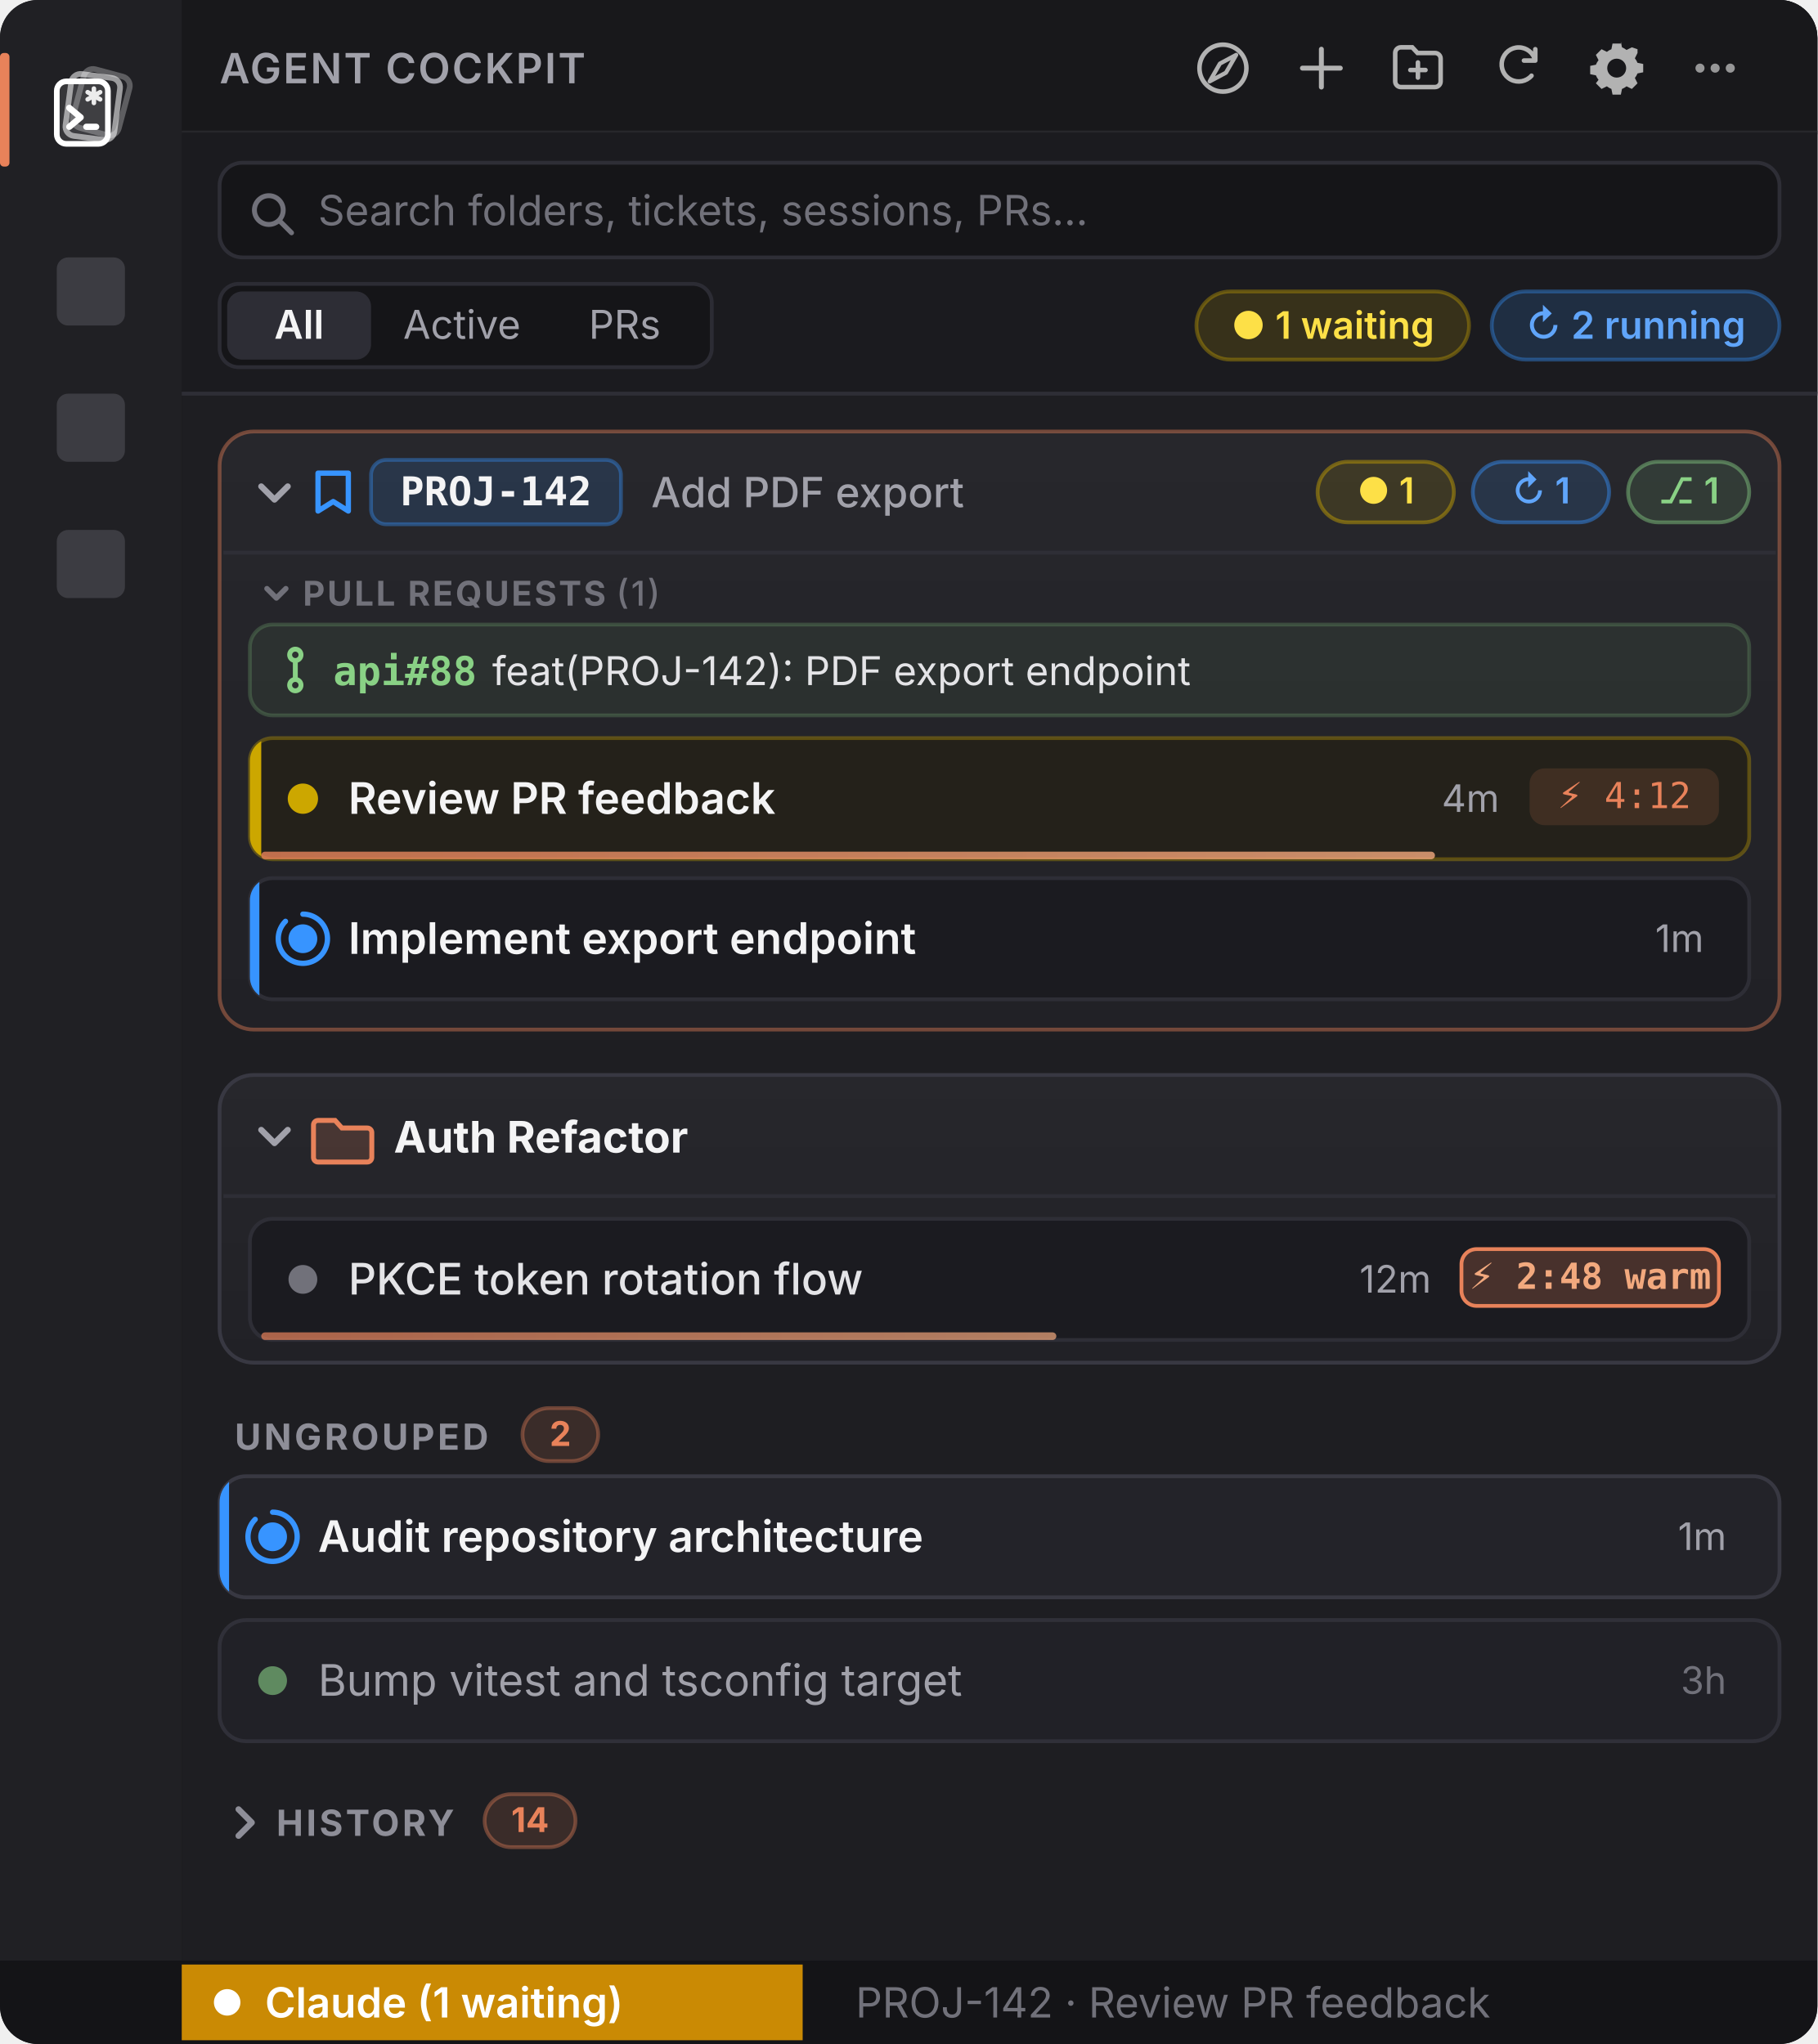
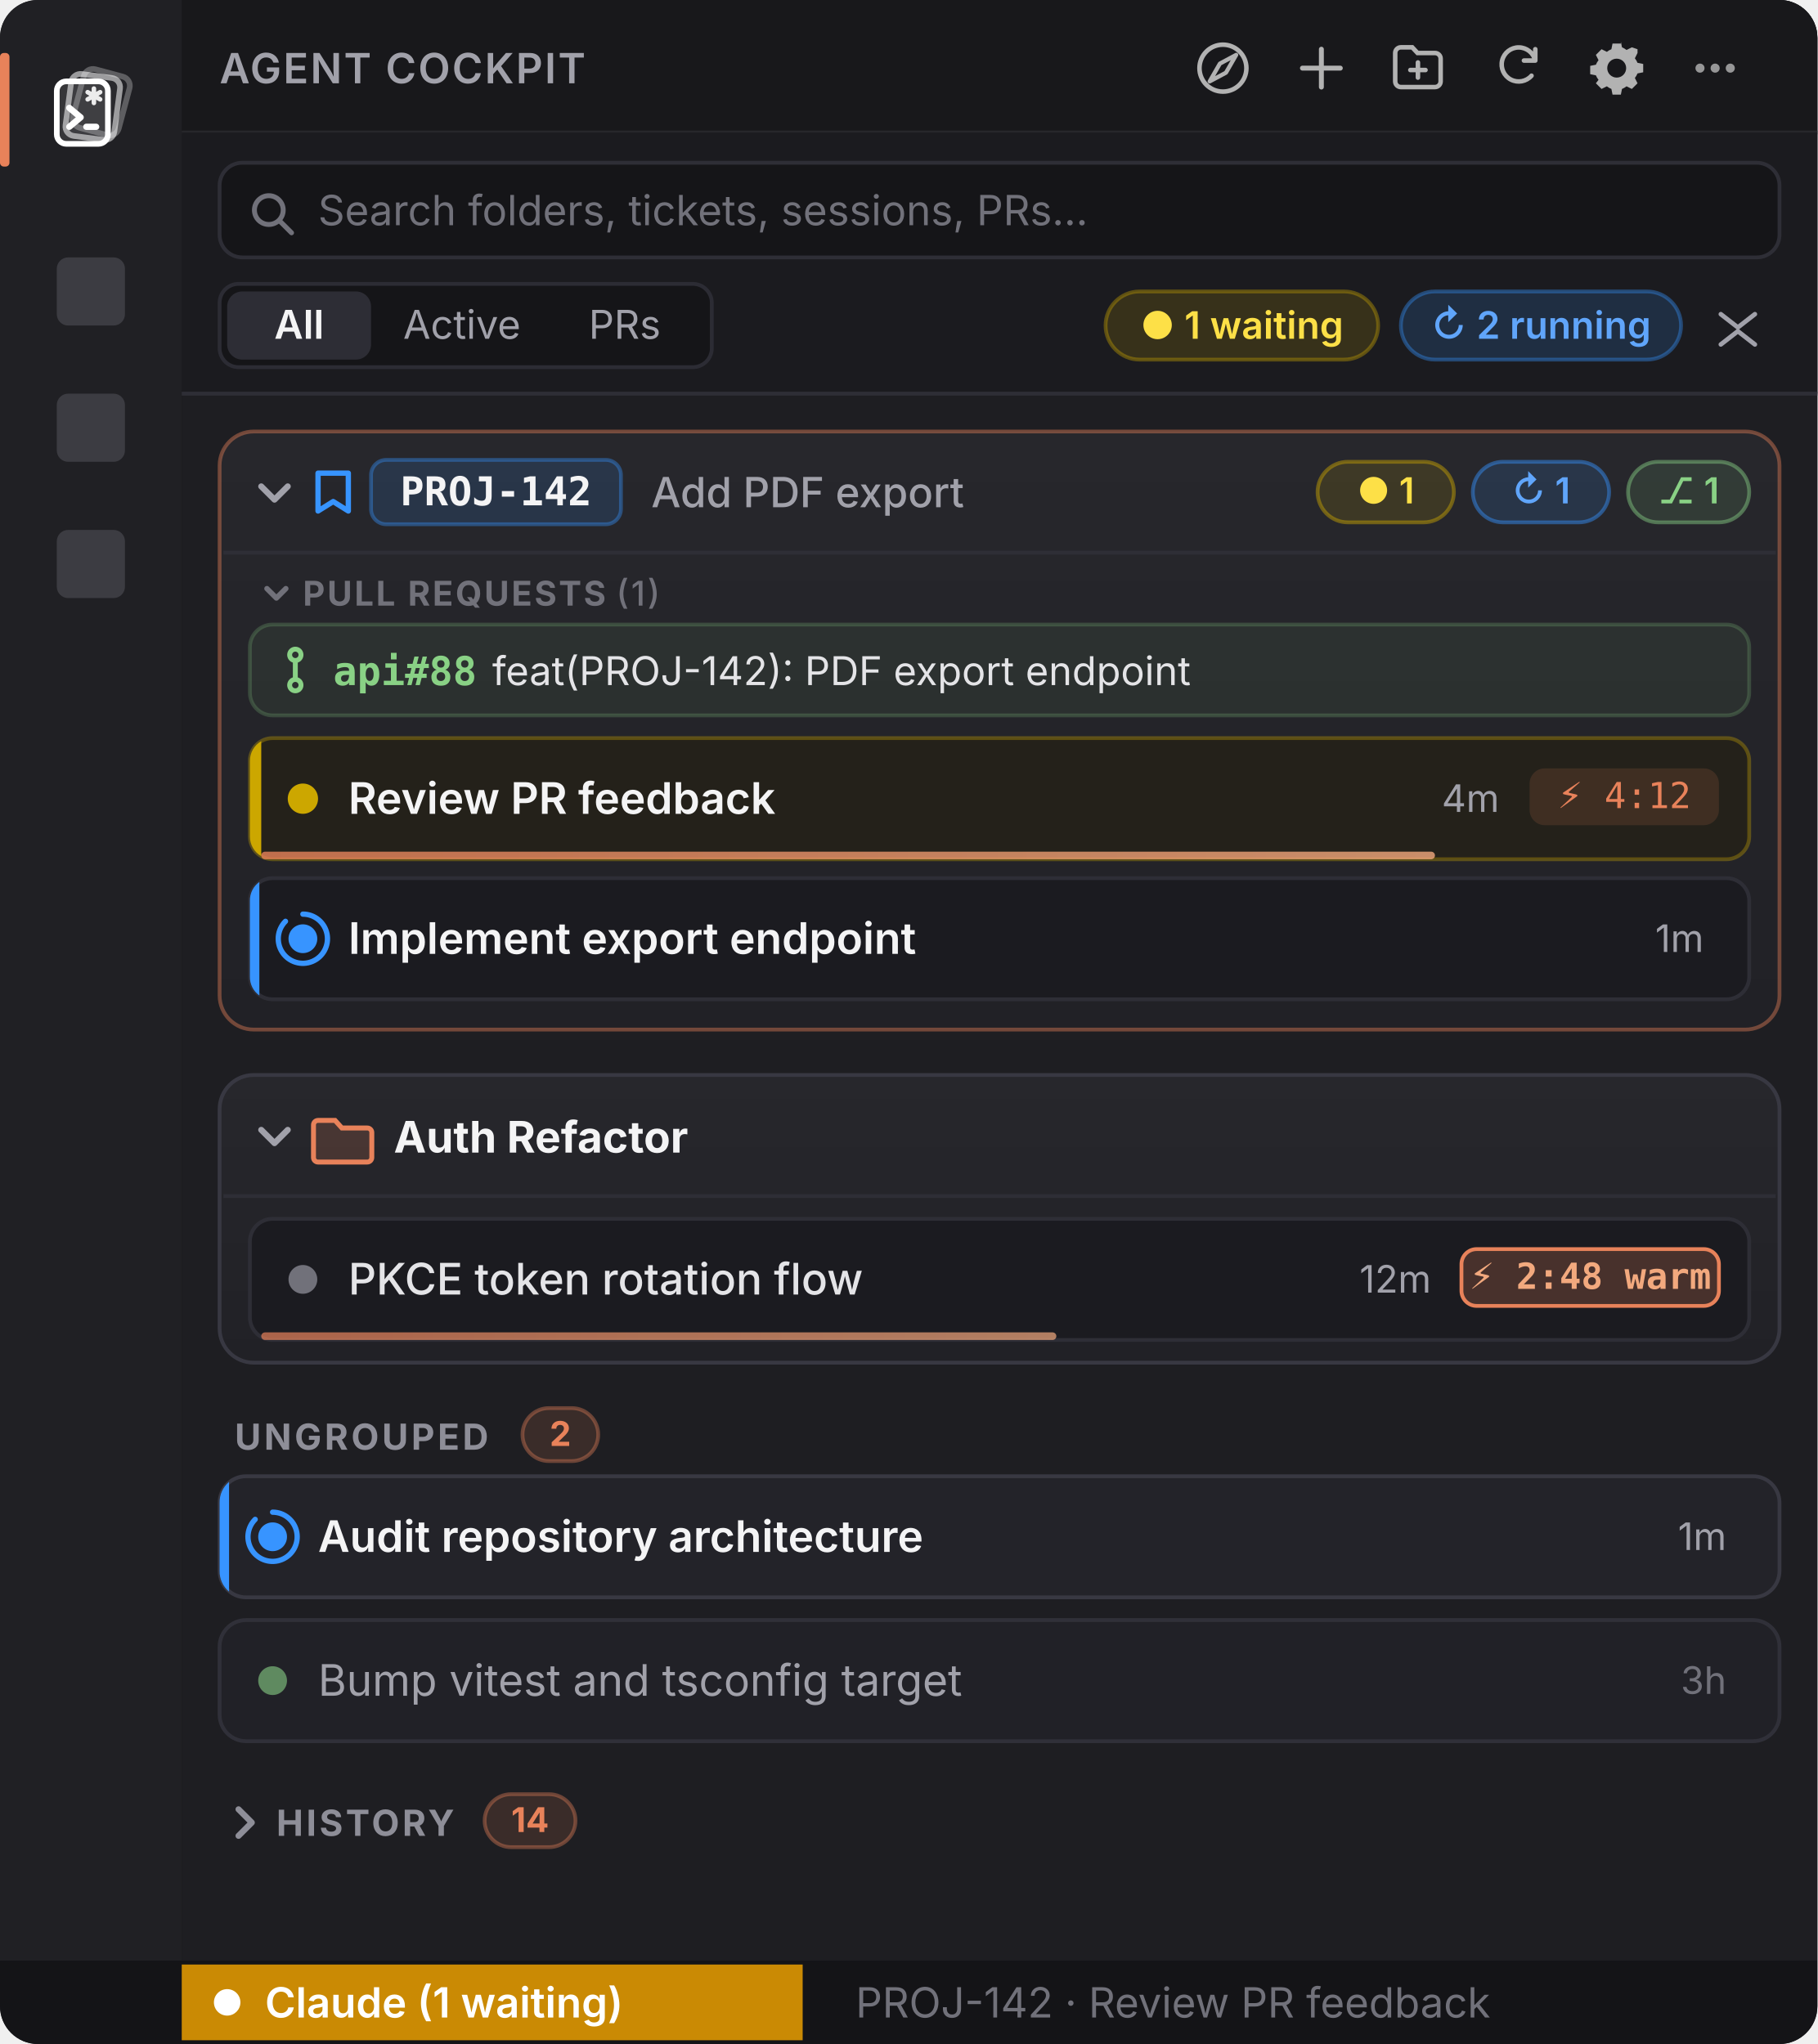
<svg xmlns="http://www.w3.org/2000/svg" width="480" height="540" viewBox="0 0 480 540" font-family="-apple-system, BlinkMacSystemFont, 'Segoe UI', Inter, Helvetica, Arial, sans-serif" font-size="12">
  <defs>
    <clipPath id="frame">
      <rect width="480" height="540" rx="10" />
    </clipPath>
    <linearGradient id="cardGrad" x1="0" y1="0" x2="0" y2="1">
      <stop offset="0%" stop-color="#27272c" />
      <stop offset="100%" stop-color="#212126" />
    </linearGradient>
    <linearGradient id="brandGrad" x1="0" y1="0" x2="1" y2="1">
      <stop offset="0%" stop-color="#e8825a" />
      <stop offset="100%" stop-color="#c96442" />
    </linearGradient>
    <linearGradient id="cacheGrad" x1="0" y1="0" x2="1" y2="0">
      <stop offset="0%" stop-color="#e8825a" />
      <stop offset="100%" stop-color="#f2a97e" />
    </linearGradient>
  </defs>
  <g clip-path="url(#frame)">
    <rect width="480" height="540" fill="#18181b" />
    <rect width="48" height="518" fill="#202024" />
    <rect x="0" y="14" width="2.5" height="30" rx="1" fill="#e8825a" />
    <g transform="translate(12 17)" fill="none" stroke="#ffffff" stroke-width="1.5" stroke-linecap="round" stroke-linejoin="round">
      <rect x="8.5" y="2" width="12.5" height="16" rx="2.5" fill="#ffffff" fill-opacity="0.04" opacity="0.28" transform="rotate(15 14.75 10)" />
      <rect x="6" y="3" width="13" height="16.5" rx="2.5" fill="#ffffff" fill-opacity="0.06" opacity="0.55" transform="rotate(7.5 12.5 11.25)" />
      <rect x="3" y="4.5" width="13.5" height="16.5" rx="2.5" fill="#ffffff" fill-opacity="0.1" />
      <g transform="translate(12.8 8.3)" stroke-width="1.2" opacity="0.9">
        <line x1="0" y1="-1.9" x2="0" y2="1.9" />
        <line x1="-1.65" y1="-0.95" x2="1.65" y2="0.95" />
        <line x1="-1.65" y1="0.95" x2="1.65" y2="-0.95" />
      </g>
      <path d="M6.3 11.5l3 2.5-3 2.5" stroke-width="1.65" />
      <line x1="10.8" y1="16.5" x2="13.4" y2="16.5" stroke-width="1.65" />
    </g>
    <g fill="#71717a" opacity=".35">
      <rect x="15" y="68" width="18" height="18" rx="3" />
      <rect x="15" y="104" width="18" height="18" rx="3" />
      <rect x="15" y="140" width="18" height="18" rx="3" />
    </g>
    <rect x="48" width="432" height="518" fill="#1e1e22" />
    <rect x="48" y="0" width="432" height="35" fill="#18181b" />
    <line x1="48" y1="35" x2="480" y2="35" stroke="#27272b" />
    <text x="58" y="22" fill="#a1a1aa" font-size="11" font-weight="600" letter-spacing="0.5">AGENT COCKPIT</text>
    <g transform="translate(314 9)" opacity="0.85">
      <circle cx="9" cy="9" r="6.2" fill="none" stroke="#cccccc" stroke-width="1.2" />
      <path d="M12.5 5.5 L8.2 7.8 L5.5 12.5 L9.8 10.2 Z" fill="none" stroke="#cccccc" stroke-width="1.1" stroke-linejoin="round" />
    </g>
    <g transform="translate(340 9)" opacity="0.85">
      <path d="M9 4v10M4 9h10" fill="none" stroke="#cccccc" stroke-width="1.3" stroke-linecap="round" />
    </g>
    <g transform="translate(366 9)" opacity="0.85">
      <path d="M2.5 5A1.5 1.5 0 0 1 4 3.5h3l1.4 1.5H13A1.5 1.5 0 0 1 14.5 6.5v6A1.5 1.5 0 0 1 13 14H4a1.5 1.5 0 0 1-1.5-1.5V5z" fill="none" stroke="#cccccc" stroke-width="1.2" />
      <path d="M8.5 7.5v4M6.5 9.5h4" fill="none" stroke="#cccccc" stroke-width="1.2" stroke-linecap="round" />
    </g>
    <g transform="translate(392 9)" opacity="0.85">
      <path d="M13.5 7A4.5 4.5 0 1 0 12.5 11M13.5 4v3h-3" fill="none" stroke="#cccccc" stroke-width="1.2" stroke-linecap="round" stroke-linejoin="round" />
    </g>
    <g transform="translate(418 9)" opacity="0.85">
      <path d="M10.1 2.5H7.9l-.3 1.5a5 5 0 0 0-1.2.7L5 4 3.5 5.5l.7 1.4a5 5 0 0 0-.7 1.2l-1.5.3v2.2l1.5.3a5 5 0 0 0 .7 1.2L3.5 13 5 14.5l1.4-.7a5 5 0 0 0 1.2.7l.3 1.5h2.2l.3-1.5a5 5 0 0 0 1.2-.7l1.4.7 1.5-1.5-.7-1.4a5 5 0 0 0 .7-1.2l1.5-.3V7.9l-1.5-.3a5 5 0 0 0-.7-1.2l.7-1.4L14.5 4 13 3.5l-1.4.7a5 5 0 0 0-1.2-.7l-.3-1.5zM9 11.5a2.5 2.5 0 1 1 0-5 2.5 2.5 0 0 1 0 5z" fill="#cccccc" fill-rule="evenodd" />
    </g>
    <g transform="translate(444 9)" opacity="0.7">
      <circle cx="5" cy="9" r="1.2" fill="#cccccc" />
      <circle cx="9" cy="9" r="1.2" fill="#cccccc" />
      <circle cx="13" cy="9" r="1.2" fill="#cccccc" />
    </g>
    <rect x="48" y="35" width="432" height="69" fill="#1b1b1f" />
    <line x1="48" y1="104" x2="480" y2="104" stroke="#2e2e36" />
    <g transform="translate(58 43)">
      <rect width="412" height="25" rx="6" fill="#151518" stroke="#2e2e36" />
      <circle cx="13" cy="12.5" r="3.8" fill="none" stroke="#71717a" stroke-width="1.3" />
      <line x1="16" y1="15.5" x2="19" y2="18.5" stroke="#71717a" stroke-width="1.3" stroke-linecap="round" />
      <text x="26" y="16.5" fill="#71717a" font-size="11">Search folders, tickets, sessions, PRs…</text>
    </g>
    <g transform="translate(58 75)">
      <rect width="130" height="22" rx="5" fill="#151518" stroke="#2c2c34" />
      <rect x="2" y="2" width="38" height="18" rx="4" fill="#2d2d35" />
      <text x="21" y="14.5" text-anchor="middle" fill="#f4f4f5" font-size="10.5" font-weight="600">All</text>
      <text x="64" y="14.5" text-anchor="middle" fill="#a1a1aa" font-size="10.5">Active</text>
      <text x="107" y="14.5" text-anchor="middle" fill="#a1a1aa" font-size="10.5">PRs</text>
-       <rect x="258" y="2" width="72" height="18" rx="9" fill="#cca700" fill-opacity="0.16" stroke="#cca700" stroke-opacity="0.38" />
-       <text x="294" y="14.5" text-anchor="middle" fill="#fde047" font-size="10" font-weight="600">● 1 waiting</text>
-       <rect x="336" y="2" width="76" height="18" rx="9" fill="#3794ff" fill-opacity="0.16" stroke="#3794ff" stroke-opacity="0.38" />
-       <text x="374" y="14.5" text-anchor="middle" fill="#60a5fa" font-size="10" font-weight="600">↻ 2 running</text>
+       <rect x="234" y="2" width="72" height="18" rx="9" fill="#cca700" fill-opacity="0.16" stroke="#cca700" stroke-opacity="0.38" />
+       <text x="270" y="14.5" text-anchor="middle" fill="#fde047" font-size="10" font-weight="600">● 1 waiting</text>
+       <rect x="312" y="2" width="74" height="18" rx="9" fill="#3794ff" fill-opacity="0.16" stroke="#3794ff" stroke-opacity="0.38" />
+       <text x="349" y="14.5" text-anchor="middle" fill="#60a5fa" font-size="10" font-weight="600">↻ 2 running</text>
+       <g transform="translate(393 4)">
+         <path d="m3.5 4 4.5 3.5 4.5-3.5M3.5 12l4.5-3.5 4.5 3.5" fill="none" stroke="#a1a1aa" stroke-width="1.2" stroke-linecap="round" stroke-linejoin="round" />
+       </g>
    </g>
    <g transform="translate(58 114)">
      <rect width="412" height="158" rx="9" fill="url(#cardGrad)" stroke="#e8825a" stroke-opacity="0.42" />
      <path d="M11 14.5l3.5 3.5 3.5-3.5" fill="none" stroke="#a1a1aa" stroke-width="1.6" stroke-linecap="round" stroke-linejoin="round" />
      <path d="M26 11h8v10l-4-2.5-4 2.5z" fill="none" stroke="#3794ff" stroke-width="1.4" stroke-linejoin="round" />
      <rect x="40" y="7.5" width="66" height="17" rx="4" fill="#3794ff" fill-opacity="0.14" stroke="#3794ff" stroke-opacity="0.38" />
      <text x="73" y="19.5" text-anchor="middle" fill="#f4f4f5" font-size="10.5" font-weight="700" font-family="ui-monospace, SFMono-Regular, Menlo, monospace">PROJ-142</text>
      <text x="114" y="20" fill="#a1a1aa" font-size="11" font-weight="500">Add PDF export</text>
      <rect x="290" y="8" width="36" height="16" rx="8" fill="#cca700" fill-opacity="0.14" stroke="#cca700" stroke-opacity="0.45" />
      <text x="308" y="19" text-anchor="middle" fill="#fde047" font-size="9.5" font-weight="600">● 1</text>
      <rect x="331" y="8" width="36" height="16" rx="8" fill="#3794ff" fill-opacity="0.14" stroke="#3794ff" stroke-opacity="0.45" />
      <text x="349" y="19" text-anchor="middle" fill="#60a5fa" font-size="9.5" font-weight="600">↻ 1</text>
      <rect x="372" y="8" width="32" height="16" rx="8" fill="#89d185" fill-opacity="0.12" stroke="#89d185" stroke-opacity="0.45" />
      <text x="388" y="19" text-anchor="middle" fill="#89d185" font-size="9.5" font-weight="600">⎇ 1</text>
      <line x1="1" y1="32" x2="411" y2="32" stroke="#2e2e36" />
      <path d="M12.5 41.5l2.5 2.5 2.5-2.5" fill="none" stroke="#71717a" stroke-width="1.4" stroke-linecap="round" stroke-linejoin="round" />
      <text x="22" y="46" fill="#71717a" font-size="9" font-weight="700" letter-spacing="0.6">PULL REQUESTS <tspan font-weight="500" opacity="0.85">(1)</tspan>
      </text>
      <g transform="translate(8 51)">
        <rect width="396" height="24" rx="6" fill="#89d185" fill-opacity="0.07" stroke="#89d185" stroke-opacity="0.22" />
        <circle cx="12" cy="8" r="1.5" fill="none" stroke="#89d185" stroke-width="1.3" />
        <circle cx="12" cy="16" r="1.5" fill="none" stroke="#89d185" stroke-width="1.3" />
        <line x1="12" y1="9.5" x2="12" y2="14.5" stroke="#89d185" stroke-width="1.3" />
        <text x="22" y="16" fill="#89d185" font-size="10.5" font-weight="600" font-family="ui-monospace, SFMono-Regular, Menlo, monospace">api#88</text>
        <text x="64" y="16" fill="#e4e4e7" font-size="10.5">feat(PROJ-142): PDF export endpoint</text>
      </g>
      <g transform="translate(8 81)">
        <rect width="396" height="32" rx="6" fill="#24211a" stroke="#cca700" stroke-opacity="0.35" />
        <path d="M0 6a6 6 0 0 1 3 -5.2v30.4a6 6 0 0 1 -3 -5.2z" fill="#cca700" />
        <circle cx="14" cy="16" r="4" fill="#cca700">
          <animate attributeName="opacity" values="1;0.35;1" dur="1.5s" repeatCount="indefinite" />
        </circle>
        <text x="26" y="20" fill="#f4f4f5" font-size="11.5" font-weight="600">Review PR feedback</text>
        <text x="330" y="19.5" text-anchor="end" fill="#a1a1aa" font-size="10">4m</text>
        <rect x="338" y="8" width="50" height="15" rx="4" fill="#e8825a" fill-opacity="0.14" />
        <text x="363" y="18.5" text-anchor="middle" fill="#e8825a" font-size="9.5" font-family="ui-monospace, SFMono-Regular, Menlo, monospace">⚡ 4:12</text>
        <rect x="3" y="30" width="310" height="2" rx="1" fill="url(#cacheGrad)" opacity="0.8" />
      </g>
      <g transform="translate(8 118)">
        <rect width="396" height="32" rx="6" fill="#1b1b20" stroke="#2e2e36" />
        <path d="M0 6a6 6 0 0 1 2.5 -5v30a6 6 0 0 1 -2.5 -5z" fill="#3794ff" />
        <circle cx="14" cy="16" r="3.8" fill="#3794ff">
          <animate attributeName="opacity" values="1;0.45;1" dur="1.3s" repeatCount="indefinite" />
        </circle>
        <path d="M14 9.5a6.5 6.5 0 1 1 -4.6 1.9" fill="none" stroke="#3794ff" stroke-width="1.4" stroke-linecap="round">
          <animateTransform attributeName="transform" type="rotate" from="0 14 16" to="360 14 16" dur="1.1s" repeatCount="indefinite" />
        </path>
        <text x="26" y="20" fill="#f4f4f5" font-size="11.5" font-weight="600">Implement export endpoint</text>
        <text x="384" y="19.5" text-anchor="end" fill="#a1a1aa" font-size="10">1m</text>
      </g>
    </g>
    <g transform="translate(58 284)">
      <rect width="412" height="76" rx="9" fill="url(#cardGrad)" stroke="#383842" />
      <path d="M11 14.5l3.5 3.5 3.5-3.5" fill="none" stroke="#a1a1aa" stroke-width="1.6" stroke-linecap="round" stroke-linejoin="round" />
      <path d="M26 12h4.5l1.8 2h6.7a1.2 1.2 0 0 1 1.2 1.2v6.6a1.2 1.2 0 0 1-1.2 1.2H26a1.2 1.2 0 0 1-1.2-1.2V13.2A1.2 1.2 0 0 1 26 12z" fill="#e8825a" fill-opacity="0.18" stroke="#e8825a" stroke-width="1.3" />
      <text x="46" y="20.5" fill="#f4f4f5" font-size="11.5" font-weight="700">Auth Refactor</text>
      <line x1="1" y1="32" x2="411" y2="32" stroke="#2e2e36" />
      <g transform="translate(8 38)">
        <rect width="396" height="32" rx="6" fill="#1b1b20" stroke="#2e2e36" />
        <circle cx="14" cy="16" r="3.8" fill="#71717a" />
        <text x="26" y="20" fill="#e4e4e7" font-size="11.5" font-weight="500">PKCE token rotation flow</text>
        <text x="312" y="19.5" text-anchor="end" fill="#a1a1aa" font-size="10">12m</text>
        <rect x="320" y="8" width="68" height="15" rx="4" fill="#e8825a" fill-opacity="0.22" stroke="#e8825a" stroke-width="1" />
        <text x="354" y="18.5" text-anchor="middle" fill="#f2a97e" font-size="9.5" font-weight="600" font-family="ui-monospace, SFMono-Regular, Menlo, monospace">⚡ 2:48 warm</text>
        <rect x="3" y="30" width="210" height="2" rx="1" fill="url(#cacheGrad)" opacity="0.7" />
      </g>
    </g>
    <g transform="translate(58 372)">
      <text x="4" y="11" fill="#8e8e98" font-size="9.5" font-weight="700" letter-spacing="0.8">UNGROUPED</text>
      <rect x="80" y="0" width="20" height="14" rx="7" fill="#e8825a" fill-opacity="0.14" stroke="#e8825a" stroke-opacity="0.38" />
      <text x="90" y="10" text-anchor="middle" fill="#e8825a" font-size="9" font-weight="700">2</text>
      <g transform="translate(0 18)">
        <rect width="412" height="32" rx="7" fill="#232329" stroke="#383842" />
        <path d="M0 7a7 7 0 0 1 2.5 -5.5v29a7 7 0 0 1 -2.5 -5.5z" fill="#3794ff" />
        <circle cx="14" cy="16" r="3.8" fill="#3794ff">
          <animate attributeName="opacity" values="1;0.45;1" dur="1.3s" repeatCount="indefinite" />
        </circle>
        <path d="M14 9.5a6.5 6.5 0 1 1 -4.6 1.9" fill="none" stroke="#3794ff" stroke-width="1.4" stroke-linecap="round">
          <animateTransform attributeName="transform" type="rotate" from="0 14 16" to="360 14 16" dur="1.1s" repeatCount="indefinite" />
        </path>
        <text x="26" y="20" fill="#f4f4f5" font-size="11.5" font-weight="600">Audit repository architecture</text>
        <text x="398" y="19.5" text-anchor="end" fill="#a1a1aa" font-size="10">1m</text>
      </g>
      <g transform="translate(0 56)">
        <rect width="412" height="32" rx="7" fill="#232329" stroke="#383842" opacity="0.72" />
        <circle cx="14" cy="16" r="3.8" fill="#89d185" opacity="0.6" />
        <text x="26" y="20" fill="#a1a1aa" font-size="11.5">Bump vitest and tsconfig target</text>
        <text x="398" y="19.5" text-anchor="end" fill="#71717a" font-size="10">3h</text>
      </g>
    </g>
    <g transform="translate(58 474)">
      <path d="M5 4l3.5 3.5L5 11" fill="none" stroke="#8e8e98" stroke-width="1.6" stroke-linecap="round" stroke-linejoin="round" />
      <text x="15" y="11" fill="#8e8e98" font-size="9.5" font-weight="700" letter-spacing="0.8">HISTORY</text>
      <rect x="70" y="0" width="24" height="14" rx="7" fill="#e8825a" fill-opacity="0.14" stroke="#e8825a" stroke-opacity="0.38" />
      <text x="82" y="10" text-anchor="middle" fill="#e8825a" font-size="9" font-weight="700">14</text>
    </g>
    <rect y="518" width="480" height="22" fill="#141417" />
    <rect x="48" y="519" width="164" height="20" fill="#ca8a04" />
    <circle cx="60" cy="529" r="3.5" fill="#ffffff" />
    <text x="70" y="533" fill="#ffffff" font-size="11" font-weight="600">Claude (1 waiting)</text>
    <text x="226" y="533" fill="#71717a" font-size="11">PROJ-142 · Review PR feedback</text>
  </g>
</svg>
